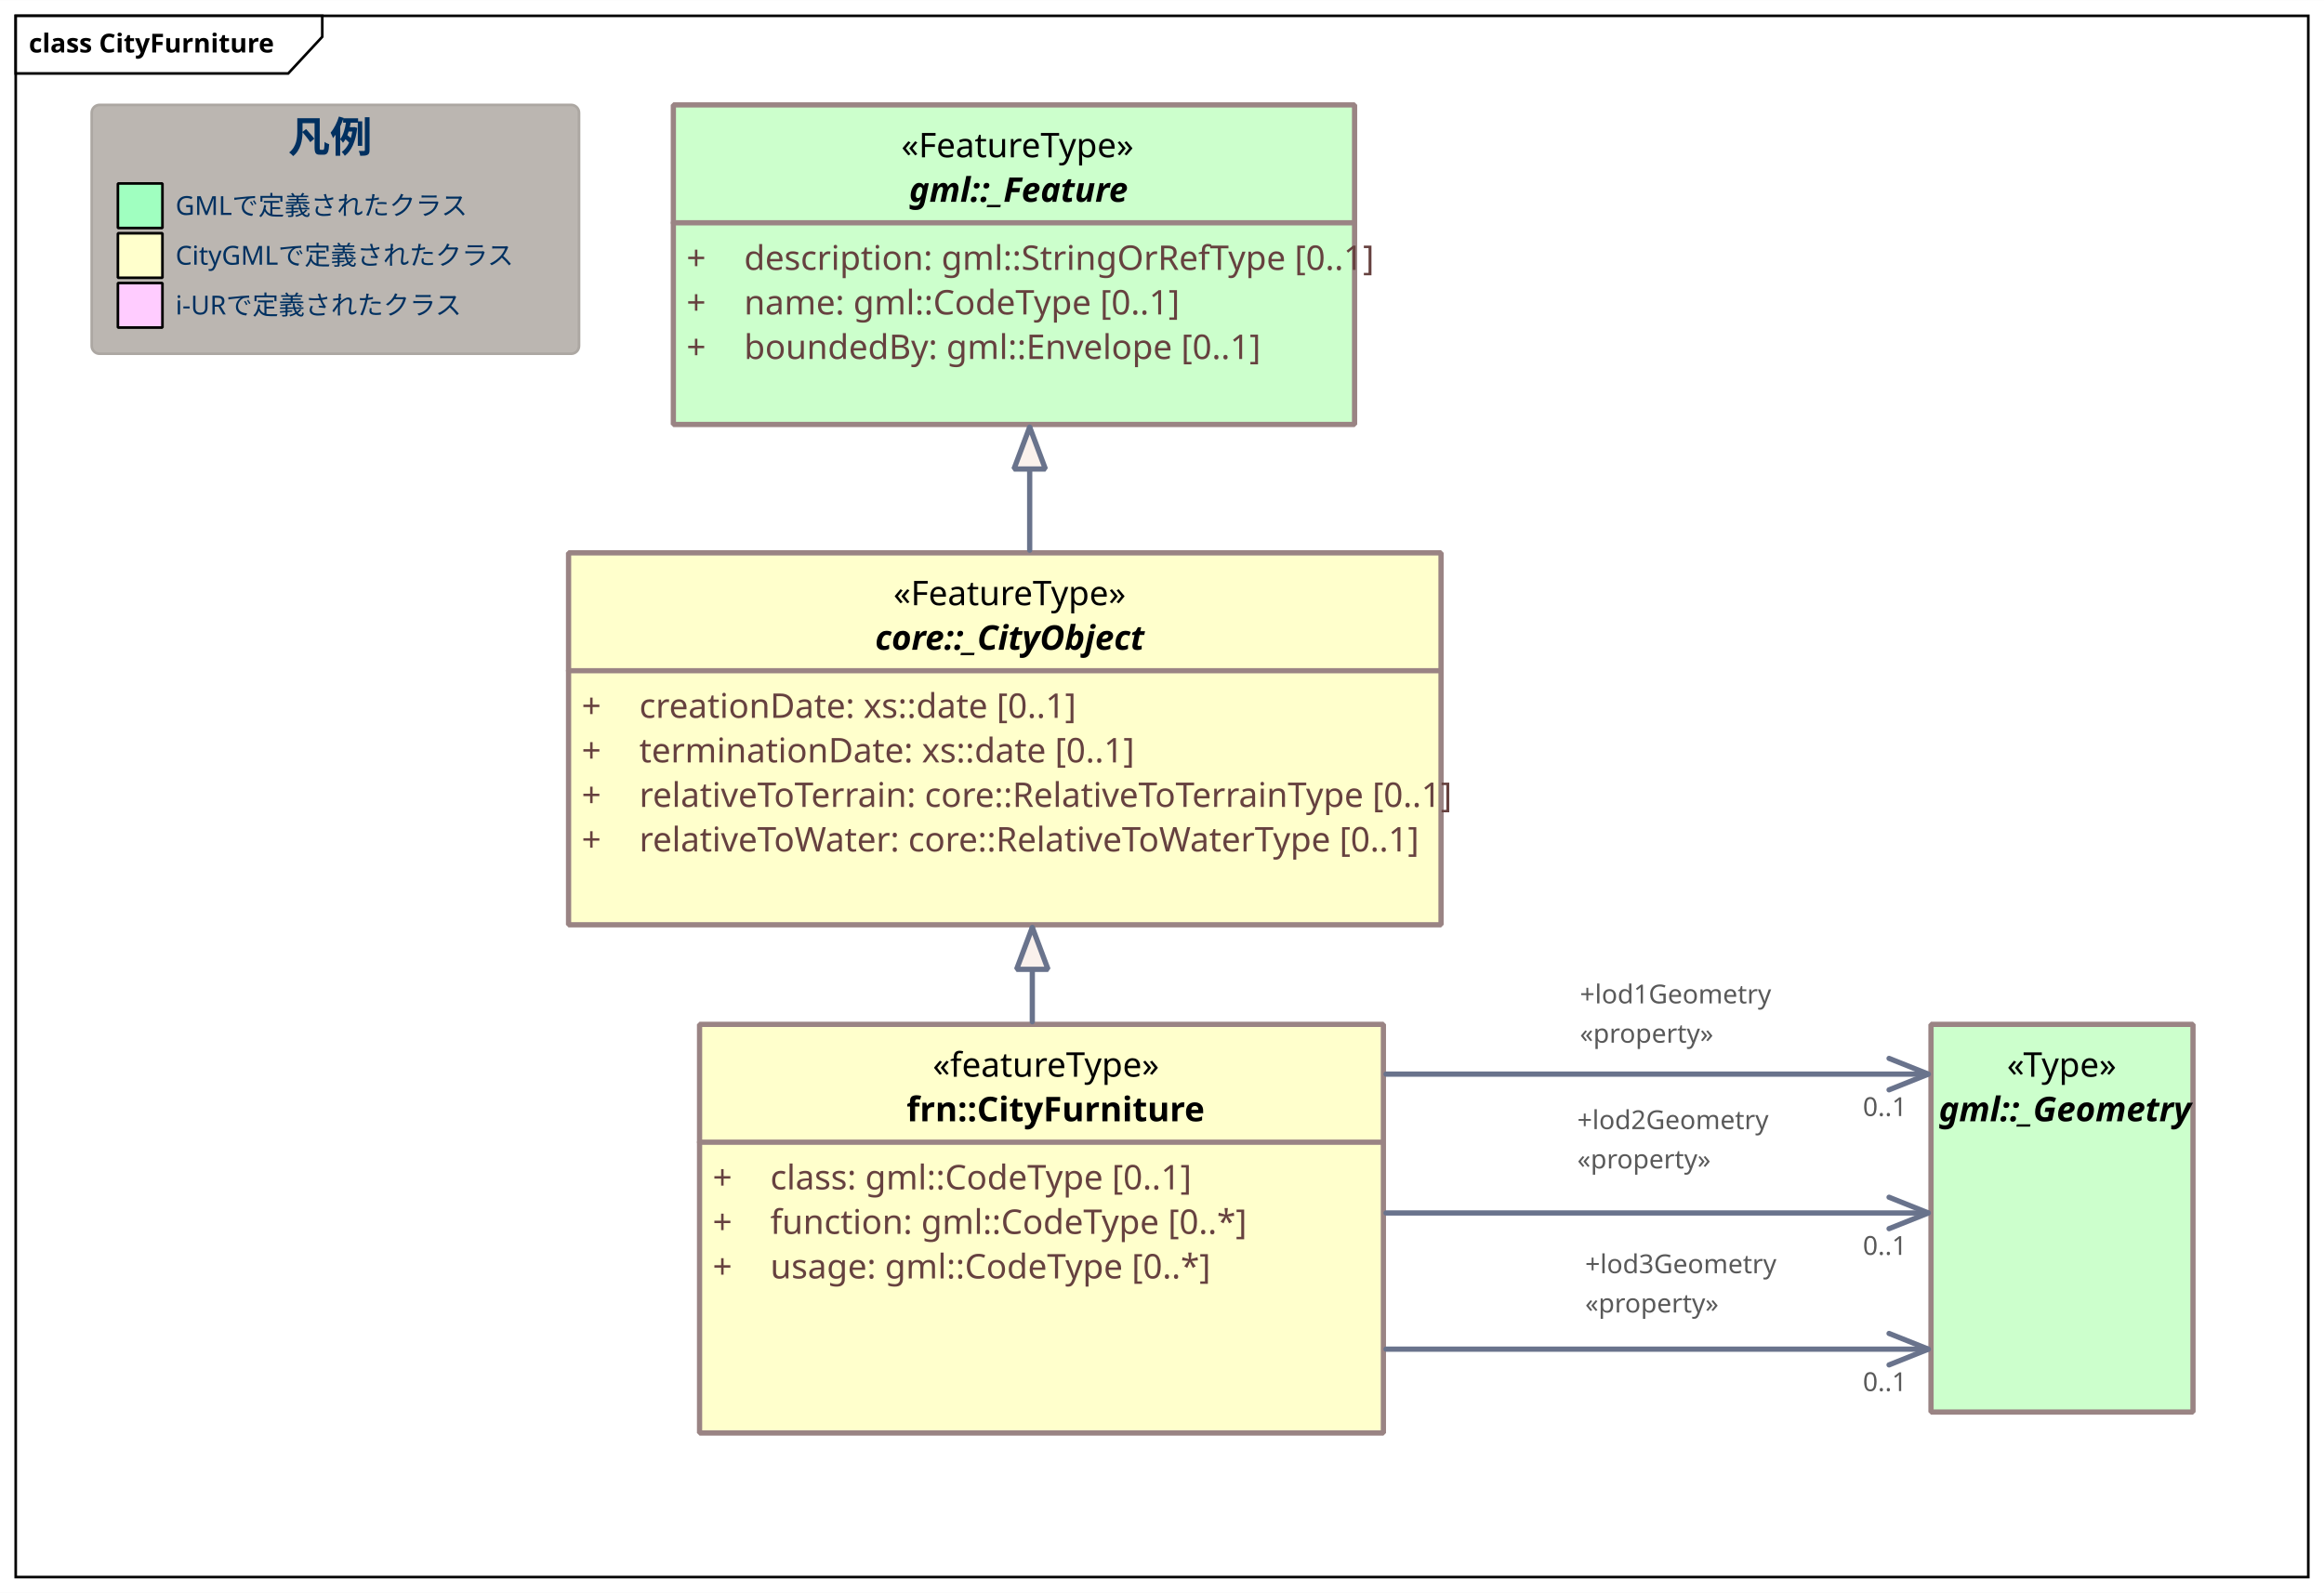
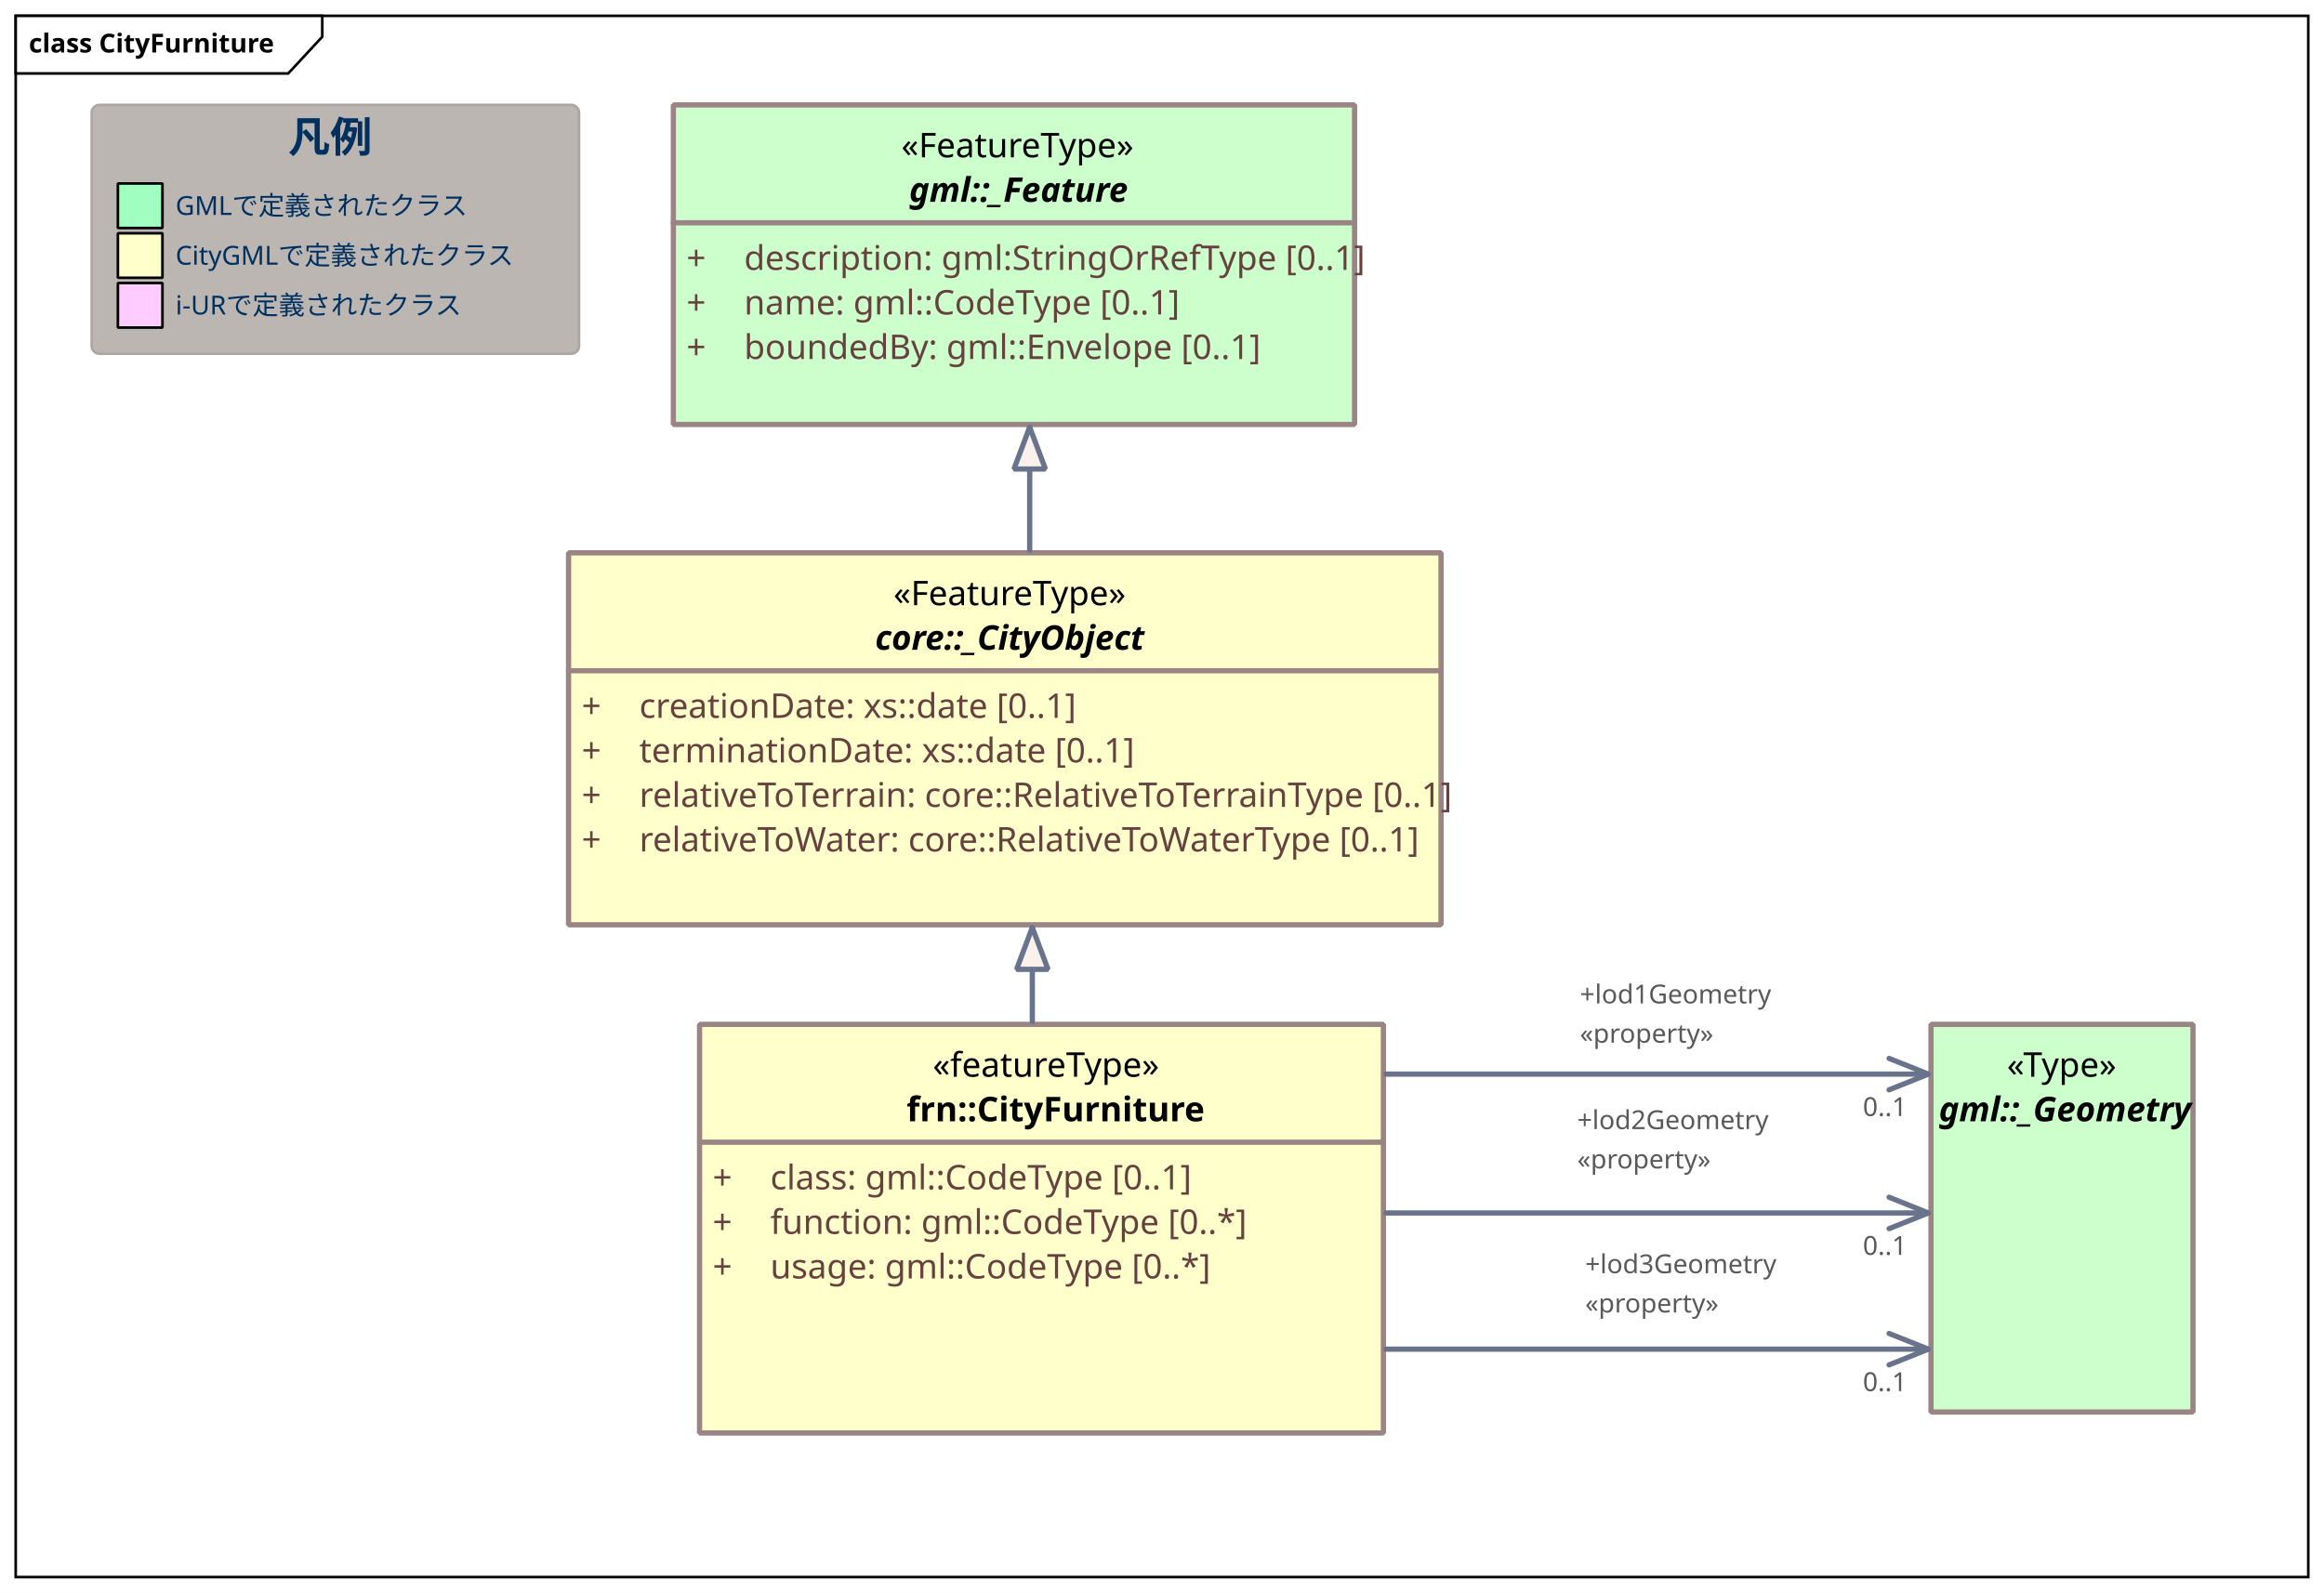
<svg xmlns="http://www.w3.org/2000/svg" width="23.47cm" height="16.09cm" viewBox="0 0 887 608">
  <g style="fill:#FFFFFF;fill-opacity:1.00;">
    <rect x="0" y="0" width="887" height="608" shape-rendering="auto" />
  </g>
  <g style="stroke-width:1;stroke-linecap:square;stroke-linejoin:miter; fill:#000000;fill-opacity:0.00; stroke:#000000; stroke-opacity:1.00">
    <path d="M 6 6 L 6 602 L 881 602 L 881 6 L 6 6" shape-rendering="auto" />
  </g>
  <g style="stroke-width:1;stroke-linecap:square;stroke-linejoin:miter; fill:#FFFFFF;fill-opacity:1.00; stroke:#000000; stroke-opacity:1.00">
    <polygon points="6 28 110 28 123 14 123 6 6 6 6 28" shape-rendering="auto" style="fill-rule:evenodd;" />
  </g>
  <g style="stroke-width:1;stroke-linecap:square;stroke-linejoin:miter; fill:#000000;fill-opacity:1.00; stroke:#000000; stroke-opacity:0.00">
    <text x="11.00" y="20.00" textLength="97" style="font-family:メイリオ; font-weight:700; font-style:normal; font-size:10px; fill:#000000;fill-opacity:1.00; stroke:#000000; stroke-opacity:0.00 stroke-width:0; white-space: pre;" xml:space="preserve" transform="rotate(-0.00 11.00 20.00)">class CityFurniture</text>
  </g>
  <g style="stroke-width:2;stroke-linecap:round;stroke-linejoin:bevel; fill:#FFFFCC;fill-opacity:1.00; stroke:#9A8484; stroke-opacity:1.00">
    <rect x="267" y="391" width="261" height="156" rx="0.00" shape-rendering="auto" />
  </g>
  <g style="stroke-width:1;stroke-linecap:round;stroke-linejoin:bevel; fill:#000000;fill-opacity:1.00; stroke:#000000; stroke-opacity:0.00">
    <text x="356.00" y="411.00" textLength="83" style="font-family:Yu Gothic UI; font-weight:400; font-style:normal; font-size:13px; fill:#000000;fill-opacity:1.00; stroke:#000000; stroke-opacity:0.00 stroke-width:0; white-space: pre;" xml:space="preserve" transform="rotate(-0.00 356.00 411.00)">«featureType»</text>
    <text x="346.00" y="428.00" textLength="102" style="font-family:Yu Gothic UI; font-weight:700; font-style:normal; font-size:13px; fill:#000000;fill-opacity:1.00; stroke:#000000; stroke-opacity:0.00 stroke-width:0; white-space: pre;" xml:space="preserve" transform="rotate(-0.00 346.00 428.00)">frn::CityFurniture</text>
  </g>
  <g style="stroke-width:2;stroke-linecap:round;stroke-linejoin:bevel; fill:#000000;fill-opacity:0.00; stroke:#9A8484; stroke-opacity:1.00">
    <path d="M 267 436 L 527 436" shape-rendering="auto" />
  </g>
  <g style="stroke-width:1;stroke-linecap:round;stroke-linejoin:bevel; fill:#66413F;fill-opacity:1.00; stroke:#000000; stroke-opacity:0.00">
    <text x="272.00" y="454.00" textLength="13" style="font-family:Yu Gothic UI; font-weight:400; font-style:normal; font-size:13px; fill:#66413F;fill-opacity:1.00; stroke:#000000; stroke-opacity:0.00 stroke-width:0; white-space: pre;" xml:space="preserve" transform="rotate(-0.00 272.00 454.00)">+ </text>
    <text x="294.00" y="454.00" textLength="154" style="font-family:Yu Gothic UI; font-weight:400; font-style:normal; font-size:13px; fill:#66413F;fill-opacity:1.00; stroke:#000000; stroke-opacity:0.00 stroke-width:0; white-space: pre;" xml:space="preserve" transform="rotate(-0.00 294.00 454.00)">class: gml::CodeType [0..1]</text>
    <text x="272.00" y="471.00" textLength="13" style="font-family:Yu Gothic UI; font-weight:400; font-style:normal; font-size:13px; fill:#66413F;fill-opacity:1.00; stroke:#000000; stroke-opacity:0.00 stroke-width:0; white-space: pre;" xml:space="preserve" transform="rotate(-0.00 272.00 471.00)">+ </text>
    <text x="294.00" y="471.00" textLength="170" style="font-family:Yu Gothic UI; font-weight:400; font-style:normal; font-size:13px; fill:#66413F;fill-opacity:1.00; stroke:#000000; stroke-opacity:0.00 stroke-width:0; white-space: pre;" xml:space="preserve" transform="rotate(-0.00 294.00 471.00)">function: gml::CodeType [0..*]</text>
    <text x="272.00" y="488.00" textLength="13" style="font-family:Yu Gothic UI; font-weight:400; font-style:normal; font-size:13px; fill:#66413F;fill-opacity:1.00; stroke:#000000; stroke-opacity:0.00 stroke-width:0; white-space: pre;" xml:space="preserve" transform="rotate(-0.00 272.00 488.00)">+ </text>
    <text x="294.00" y="488.00" textLength="159" style="font-family:Yu Gothic UI; font-weight:400; font-style:normal; font-size:13px; fill:#66413F;fill-opacity:1.00; stroke:#000000; stroke-opacity:0.00 stroke-width:0; white-space: pre;" xml:space="preserve" transform="rotate(-0.00 294.00 488.00)">usage: gml::CodeType [0..*]</text>
  </g>
  <g style="stroke-width:2;stroke-linecap:round;stroke-linejoin:bevel; fill:#FFFFCC;fill-opacity:1.00; stroke:#9A8484; stroke-opacity:1.00">
    <rect x="217" y="211" width="333" height="142" rx="0.00" shape-rendering="auto" />
  </g>
  <g style="stroke-width:1;stroke-linecap:round;stroke-linejoin:bevel; fill:#000000;fill-opacity:1.00; stroke:#000000; stroke-opacity:0.00">
    <text x="341.00" y="231.00" textLength="85" style="font-family:Yu Gothic UI; font-weight:400; font-style:normal; font-size:13px; fill:#000000;fill-opacity:1.00; stroke:#000000; stroke-opacity:0.00 stroke-width:0; white-space: pre;" xml:space="preserve" transform="rotate(-0.00 341.00 231.00)">«FeatureType»</text>
    <text x="334.00" y="248.00" textLength="99" style="font-family:Yu Gothic UI; font-weight:700; font-style:italic; font-size:13px; fill:#000000;fill-opacity:1.00; stroke:#000000; stroke-opacity:0.00 stroke-width:0; white-space: pre;" xml:space="preserve" transform="rotate(-0.00 334.00 248.00)">core::_CityObject</text>
  </g>
  <g style="stroke-width:2;stroke-linecap:round;stroke-linejoin:bevel; fill:#000000;fill-opacity:0.00; stroke:#9A8484; stroke-opacity:1.00">
    <path d="M 217 256 L 549 256" shape-rendering="auto" />
  </g>
  <g style="stroke-width:1;stroke-linecap:round;stroke-linejoin:bevel; fill:#66413F;fill-opacity:1.00; stroke:#000000; stroke-opacity:0.00">
    <text x="222.00" y="274.00" textLength="13" style="font-family:Yu Gothic UI; font-weight:400; font-style:normal; font-size:13px; fill:#66413F;fill-opacity:1.00; stroke:#000000; stroke-opacity:0.00 stroke-width:0; white-space: pre;" xml:space="preserve" transform="rotate(-0.00 222.00 274.00)">+ </text>
    <text x="244.00" y="274.00" textLength="157" style="font-family:Yu Gothic UI; font-weight:400; font-style:normal; font-size:13px; fill:#66413F;fill-opacity:1.00; stroke:#000000; stroke-opacity:0.00 stroke-width:0; white-space: pre;" xml:space="preserve" transform="rotate(-0.00 244.00 274.00)">creationDate: xs::date [0..1]</text>
    <text x="222.00" y="291.00" textLength="13" style="font-family:Yu Gothic UI; font-weight:400; font-style:normal; font-size:13px; fill:#66413F;fill-opacity:1.00; stroke:#000000; stroke-opacity:0.00 stroke-width:0; white-space: pre;" xml:space="preserve" transform="rotate(-0.00 222.00 291.00)">+ </text>
    <text x="244.00" y="291.00" textLength="176" style="font-family:Yu Gothic UI; font-weight:400; font-style:normal; font-size:13px; fill:#66413F;fill-opacity:1.00; stroke:#000000; stroke-opacity:0.00 stroke-width:0; white-space: pre;" xml:space="preserve" transform="rotate(-0.00 244.00 291.00)">terminationDate: xs::date [0..1]</text>
    <text x="222.00" y="308.00" textLength="13" style="font-family:Yu Gothic UI; font-weight:400; font-style:normal; font-size:13px; fill:#66413F;fill-opacity:1.00; stroke:#000000; stroke-opacity:0.00 stroke-width:0; white-space: pre;" xml:space="preserve" transform="rotate(-0.00 222.00 308.00)">+ </text>
    <text x="244.00" y="308.00" textLength="298" style="font-family:Yu Gothic UI; font-weight:400; font-style:normal; font-size:13px; fill:#66413F;fill-opacity:1.00; stroke:#000000; stroke-opacity:0.00 stroke-width:0; white-space: pre;" xml:space="preserve" transform="rotate(-0.00 244.00 308.00)">relativeToTerrain: core::RelativeToTerrainType [0..1]</text>
    <text x="222.00" y="325.00" textLength="13" style="font-family:Yu Gothic UI; font-weight:400; font-style:normal; font-size:13px; fill:#66413F;fill-opacity:1.00; stroke:#000000; stroke-opacity:0.00 stroke-width:0; white-space: pre;" xml:space="preserve" transform="rotate(-0.00 222.00 325.00)">+ </text>
    <text x="244.00" y="325.00" textLength="286" style="font-family:Yu Gothic UI; font-weight:400; font-style:normal; font-size:13px; fill:#66413F;fill-opacity:1.00; stroke:#000000; stroke-opacity:0.00 stroke-width:0; white-space: pre;" xml:space="preserve" transform="rotate(-0.00 244.00 325.00)">relativeToWater: core::RelativeToWaterType [0..1]</text>
  </g>
  <g style="stroke-width:2;stroke-linecap:round;stroke-linejoin:bevel; fill:#CCFFCC;fill-opacity:1.00; stroke:#9A8484; stroke-opacity:1.00">
    <rect x="737" y="391" width="100" height="148" rx="0.00" shape-rendering="auto" />
  </g>
  <g style="stroke-width:1;stroke-linecap:round;stroke-linejoin:bevel; fill:#000000;fill-opacity:1.00; stroke:#000000; stroke-opacity:0.00">
    <text x="766.00" y="411.00" textLength="42" style="font-family:Yu Gothic UI; font-weight:400; font-style:normal; font-size:13px; fill:#000000;fill-opacity:1.00; stroke:#000000; stroke-opacity:0.00 stroke-width:0; white-space: pre;" xml:space="preserve" transform="rotate(-0.00 766.00 411.00)">«Type»</text>
    <text x="740.00" y="428.00" textLength="94" style="font-family:Yu Gothic UI; font-weight:700; font-style:italic; font-size:13px; fill:#000000;fill-opacity:1.00; stroke:#000000; stroke-opacity:0.00 stroke-width:0; white-space: pre;" xml:space="preserve" transform="rotate(-0.00 740.00 428.00)">gml::_Geometry</text>
  </g>
  <g style="stroke-width:2;stroke-linecap:round;stroke-linejoin:bevel; fill:#CCFFCC;fill-opacity:1.00; stroke:#9A8484; stroke-opacity:1.00">
    <rect x="257" y="40" width="260" height="122" rx="0.00" shape-rendering="auto" />
  </g>
  <g style="stroke-width:1;stroke-linecap:round;stroke-linejoin:bevel; fill:#000000;fill-opacity:1.00; stroke:#000000; stroke-opacity:0.00">
    <text x="344.00" y="60.00" textLength="85" style="font-family:Yu Gothic UI; font-weight:400; font-style:normal; font-size:13px; fill:#000000;fill-opacity:1.00; stroke:#000000; stroke-opacity:0.00 stroke-width:0; white-space: pre;" xml:space="preserve" transform="rotate(-0.00 344.00 60.00)">«FeatureType»</text>
    <text x="347.00" y="77.00" textLength="80" style="font-family:Yu Gothic UI; font-weight:700; font-style:italic; font-size:13px; fill:#000000;fill-opacity:1.00; stroke:#000000; stroke-opacity:0.00 stroke-width:0; white-space: pre;" xml:space="preserve" transform="rotate(-0.00 347.00 77.00)">gml::_Feature</text>
  </g>
  <g style="stroke-width:2;stroke-linecap:round;stroke-linejoin:bevel; fill:#000000;fill-opacity:0.00; stroke:#9A8484; stroke-opacity:1.00">
    <path d="M 257 85 L 516 85" shape-rendering="auto" />
  </g>
  <g style="stroke-width:1;stroke-linecap:round;stroke-linejoin:bevel; fill:#66413F;fill-opacity:1.00; stroke:#000000; stroke-opacity:0.00">
    <text x="262.00" y="103.00" textLength="13" style="font-family:Yu Gothic UI; font-weight:400; font-style:normal; font-size:13px; fill:#66413F;fill-opacity:1.00; stroke:#000000; stroke-opacity:0.00 stroke-width:0; white-space: pre;" xml:space="preserve" transform="rotate(-0.00 262.00 103.00)">+ </text>
-     <text x="284.00" y="103.00" textLength="228" style="font-family:Yu Gothic UI; font-weight:400; font-style:normal; font-size:13px; fill:#66413F;fill-opacity:1.00; stroke:#000000; stroke-opacity:0.00 stroke-width:0; white-space: pre;" xml:space="preserve" transform="rotate(-0.00 284.00 103.00)">description: gml::StringOrRefType [0..1]</text>
+     <text x="284.00" y="103.00" textLength="225" style="font-family:Yu Gothic UI; font-weight:400; font-style:normal; font-size:13px; fill:#66413F;fill-opacity:1.00; stroke:#000000; stroke-opacity:0.00 stroke-width:0; white-space: pre;" xml:space="preserve" transform="rotate(-0.00 284.00 103.00)">description: gml:StringOrRefType [0..1]</text>
    <text x="262.00" y="120.00" textLength="13" style="font-family:Yu Gothic UI; font-weight:400; font-style:normal; font-size:13px; fill:#66413F;fill-opacity:1.00; stroke:#000000; stroke-opacity:0.00 stroke-width:0; white-space: pre;" xml:space="preserve" transform="rotate(-0.00 262.00 120.00)">+ </text>
    <text x="284.00" y="120.00" textLength="158" style="font-family:Yu Gothic UI; font-weight:400; font-style:normal; font-size:13px; fill:#66413F;fill-opacity:1.00; stroke:#000000; stroke-opacity:0.00 stroke-width:0; white-space: pre;" xml:space="preserve" transform="rotate(-0.00 284.00 120.00)">name: gml::CodeType [0..1]</text>
    <text x="262.00" y="137.00" textLength="13" style="font-family:Yu Gothic UI; font-weight:400; font-style:normal; font-size:13px; fill:#66413F;fill-opacity:1.00; stroke:#000000; stroke-opacity:0.00 stroke-width:0; white-space: pre;" xml:space="preserve" transform="rotate(-0.00 262.00 137.00)">+ </text>
    <text x="284.00" y="137.00" textLength="186" style="font-family:Yu Gothic UI; font-weight:400; font-style:normal; font-size:13px; fill:#66413F;fill-opacity:1.00; stroke:#000000; stroke-opacity:0.00 stroke-width:0; white-space: pre;" xml:space="preserve" transform="rotate(-0.00 284.00 137.00)">boundedBy: gml::Envelope [0..1]</text>
  </g>
  <g style="stroke-width:1;stroke-linecap:round;stroke-linejoin:bevel; fill:#BBB6B1;fill-opacity:1.00; stroke:#ACA7A2; stroke-opacity:1.00">
    <rect x="35" y="40" width="186" height="95" rx="3.00" shape-rendering="auto" />
  </g>
  <g style="stroke-width:1;stroke-linecap:round;stroke-linejoin:bevel; fill:#A0FFC0;fill-opacity:1.00; stroke:#000000; stroke-opacity:1.00">
    <rect x="45" y="70" width="17" height="17" rx="0.00" shape-rendering="auto" />
  </g>
  <g style="stroke-width:1;stroke-linecap:round;stroke-linejoin:bevel; fill:#003060;fill-opacity:1.00; stroke:#000000; stroke-opacity:0.00">
    <text x="67.00" y="82.00" textLength="111" style="font-family:メイリオ; font-weight:0; font-style:normal; font-size:10px; fill:#003060;fill-opacity:1.00; stroke:#000000; stroke-opacity:0.00 stroke-width:0; white-space: pre;" xml:space="preserve" transform="rotate(-0.00 67.00 82.00)">GMLで定義されたクラス</text>
  </g>
  <g style="stroke-width:1;stroke-linecap:round;stroke-linejoin:bevel; fill:#FFFFCC;fill-opacity:1.00; stroke:#000000; stroke-opacity:1.00">
    <rect x="45" y="89" width="17" height="17" rx="0.00" shape-rendering="auto" />
  </g>
  <g style="stroke-width:1;stroke-linecap:round;stroke-linejoin:bevel; fill:#003060;fill-opacity:1.00; stroke:#000000; stroke-opacity:0.00">
    <text x="67.00" y="101.00" textLength="131" style="font-family:メイリオ; font-weight:0; font-style:normal; font-size:10px; fill:#003060;fill-opacity:1.00; stroke:#000000; stroke-opacity:0.00 stroke-width:0; white-space: pre;" xml:space="preserve" transform="rotate(-0.00 67.00 101.00)">CityGMLで定義されたクラス</text>
  </g>
  <g style="stroke-width:1;stroke-linecap:round;stroke-linejoin:bevel; fill:#FFCCFF;fill-opacity:1.00; stroke:#000000; stroke-opacity:1.00">
    <rect x="45" y="108" width="17" height="17" rx="0.00" shape-rendering="auto" />
  </g>
  <g style="stroke-width:1;stroke-linecap:round;stroke-linejoin:bevel; fill:#003060;fill-opacity:1.00; stroke:#000000; stroke-opacity:0.00">
    <text x="67.00" y="120.00" textLength="111" style="font-family:メイリオ; font-weight:0; font-style:normal; font-size:10px; fill:#003060;fill-opacity:1.00; stroke:#000000; stroke-opacity:0.00 stroke-width:0; white-space: pre;" xml:space="preserve" transform="rotate(-0.00 67.00 120.00)">i-URで定義されたクラス</text>
    <text x="110.00" y="58.00" textLength="22" style="font-family:メイリオ; font-weight:700; font-style:normal; font-size:16px; fill:#003060;fill-opacity:1.00; stroke:#000000; stroke-opacity:0.00 stroke-width:0; white-space: pre;" xml:space="preserve" transform="rotate(-0.00 110.00 58.00)">凡例</text>
  </g>
  <g style="stroke-width:2;stroke-linecap:round;stroke-linejoin:bevel; fill:#000000;fill-opacity:0.00; stroke:#69738C; stroke-opacity:1.00">
    <path d="M 736 515 L 529 515" shape-rendering="auto" />
    <path d="M 721 509 L 736 515 L 721 521" shape-rendering="auto" />
    <path d="M 736 463 L 529 463" shape-rendering="auto" />
    <path d="M 721 457 L 736 463 L 721 469" shape-rendering="auto" />
    <path d="M 736 410 L 529 410" shape-rendering="auto" />
    <path d="M 721 404 L 736 410 L 721 416" shape-rendering="auto" />
    <path d="M 394 390 L 394 354" shape-rendering="auto" />
  </g>
  <g style="stroke-width:2;stroke-linecap:round;stroke-linejoin:bevel; fill:#FAF1EC;fill-opacity:1.00; stroke:#69738C; stroke-opacity:1.00">
    <polygon points="400 370 388 370 394 354" shape-rendering="auto" style="fill-rule:evenodd;" />
  </g>
  <g style="stroke-width:2;stroke-linecap:round;stroke-linejoin:bevel; fill:#000000;fill-opacity:0.00; stroke:#69738C; stroke-opacity:1.00">
    <path d="M 393 210 L 393 163" shape-rendering="auto" />
  </g>
  <g style="stroke-width:2;stroke-linecap:round;stroke-linejoin:bevel; fill:#FAF1EC;fill-opacity:1.00; stroke:#69738C; stroke-opacity:1.00">
    <polygon points="399 179 387 179 393 163" shape-rendering="auto" style="fill-rule:evenodd;" />
  </g>
  <g style="stroke-width:1;stroke-linecap:round;stroke-linejoin:bevel; fill:#595959;fill-opacity:1.00; stroke:#000000; stroke-opacity:0.00">
    <text x="603.00" y="383.00" textLength="78" style="font-family:メイリオ; font-weight:0; font-style:normal; font-size:10px; fill:#595959;fill-opacity:1.00; stroke:#000000; stroke-opacity:0.00 stroke-width:0; white-space: pre;" xml:space="preserve" transform="rotate(-0.00 603.00 383.00)">+lod1Geometry</text>
    <text x="603.00" y="398.00" textLength="56" style="font-family:メイリオ; font-weight:0; font-style:normal; font-size:10px; fill:#595959;fill-opacity:1.00; stroke:#000000; stroke-opacity:0.00 stroke-width:0; white-space: pre;" xml:space="preserve" transform="rotate(-0.00 603.00 398.00)">«property»</text>
    <text x="711.00" y="426.00" textLength="18" style="font-family:メイリオ; font-weight:0; font-style:normal; font-size:10px; fill:#595959;fill-opacity:1.00; stroke:#000000; stroke-opacity:0.00 stroke-width:0; white-space: pre;" xml:space="preserve" transform="rotate(-0.00 711.00 426.00)">0..1</text>
+     <text x="605.00" y="486.00" textLength="78" style="font-family:メイリオ; font-weight:0; font-style:normal; font-size:10px; fill:#595959;fill-opacity:1.00; stroke:#000000; stroke-opacity:0.00 stroke-width:0; white-space: pre;" xml:space="preserve" transform="rotate(-0.00 605.00 486.00)">+lod3Geometry</text>
+     <text x="605.00" y="501.00" textLength="56" style="font-family:メイリオ; font-weight:0; font-style:normal; font-size:10px; fill:#595959;fill-opacity:1.00; stroke:#000000; stroke-opacity:0.00 stroke-width:0; white-space: pre;" xml:space="preserve" transform="rotate(-0.00 605.00 501.00)">«property»</text>
+     <text x="711.00" y="531.00" textLength="18" style="font-family:メイリオ; font-weight:0; font-style:normal; font-size:10px; fill:#595959;fill-opacity:1.00; stroke:#000000; stroke-opacity:0.00 stroke-width:0; white-space: pre;" xml:space="preserve" transform="rotate(-0.00 711.00 531.00)">0..1</text>
    <text x="602.00" y="431.00" textLength="78" style="font-family:メイリオ; font-weight:0; font-style:normal; font-size:10px; fill:#595959;fill-opacity:1.00; stroke:#000000; stroke-opacity:0.00 stroke-width:0; white-space: pre;" xml:space="preserve" transform="rotate(-0.00 602.00 431.00)">+lod2Geometry</text>
    <text x="602.00" y="446.00" textLength="56" style="font-family:メイリオ; font-weight:0; font-style:normal; font-size:10px; fill:#595959;fill-opacity:1.00; stroke:#000000; stroke-opacity:0.00 stroke-width:0; white-space: pre;" xml:space="preserve" transform="rotate(-0.00 602.00 446.00)">«property»</text>
    <text x="711.00" y="479.00" textLength="18" style="font-family:メイリオ; font-weight:0; font-style:normal; font-size:10px; fill:#595959;fill-opacity:1.00; stroke:#000000; stroke-opacity:0.00 stroke-width:0; white-space: pre;" xml:space="preserve" transform="rotate(-0.00 711.00 479.00)">0..1</text>
-     <text x="605.00" y="486.00" textLength="78" style="font-family:メイリオ; font-weight:0; font-style:normal; font-size:10px; fill:#595959;fill-opacity:1.00; stroke:#000000; stroke-opacity:0.00 stroke-width:0; white-space: pre;" xml:space="preserve" transform="rotate(-0.00 605.00 486.00)">+lod3Geometry</text>
-     <text x="605.00" y="501.00" textLength="56" style="font-family:メイリオ; font-weight:0; font-style:normal; font-size:10px; fill:#595959;fill-opacity:1.00; stroke:#000000; stroke-opacity:0.00 stroke-width:0; white-space: pre;" xml:space="preserve" transform="rotate(-0.00 605.00 501.00)">«property»</text>
-     <text x="711.00" y="531.00" textLength="18" style="font-family:メイリオ; font-weight:0; font-style:normal; font-size:10px; fill:#595959;fill-opacity:1.00; stroke:#000000; stroke-opacity:0.00 stroke-width:0; white-space: pre;" xml:space="preserve" transform="rotate(-0.00 711.00 531.00)">0..1</text>
  </g>
</svg>
